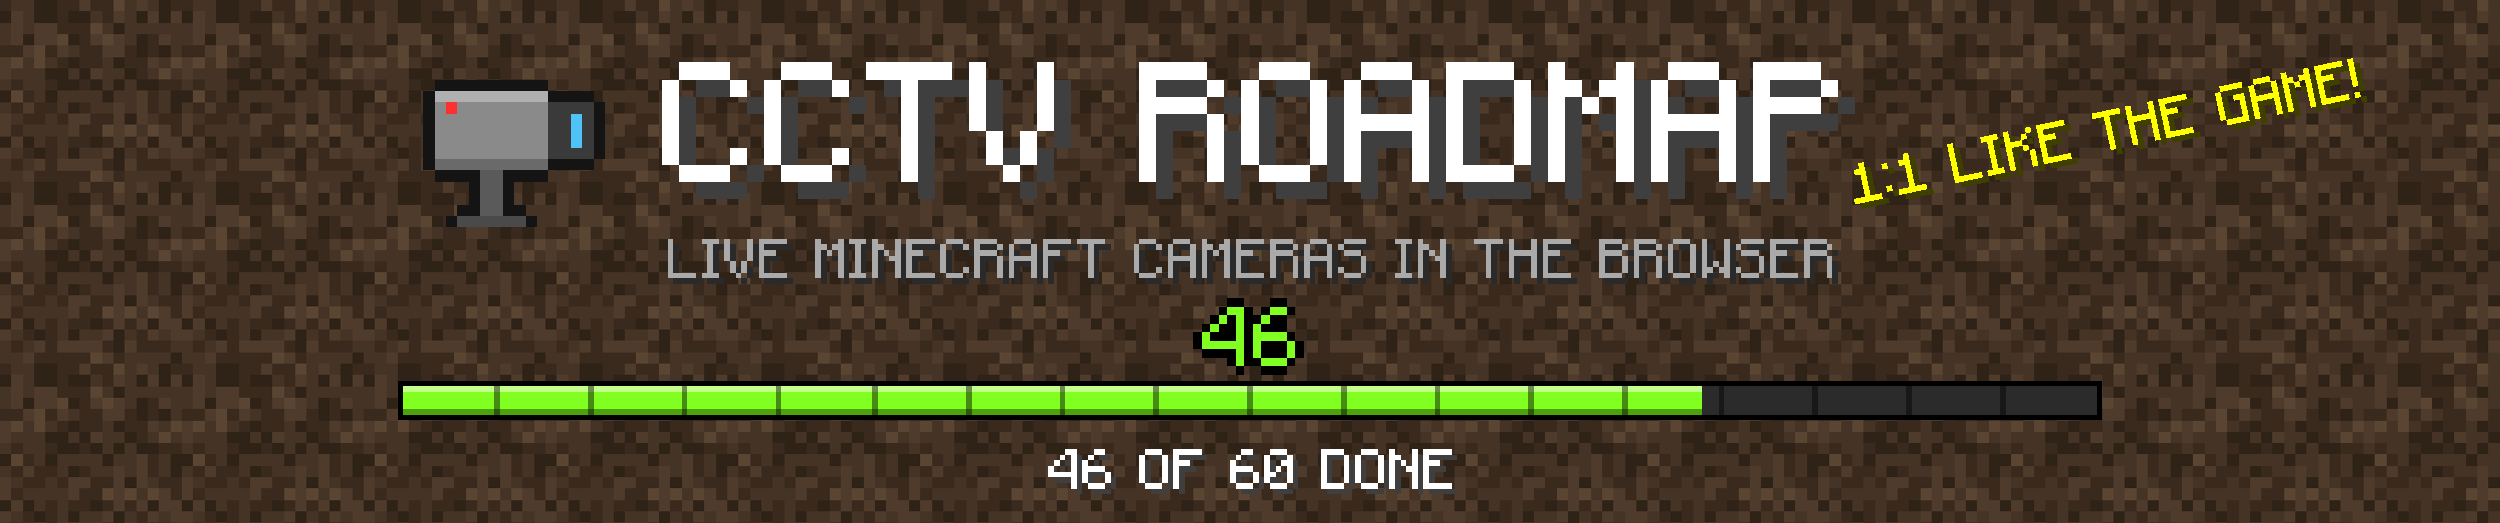
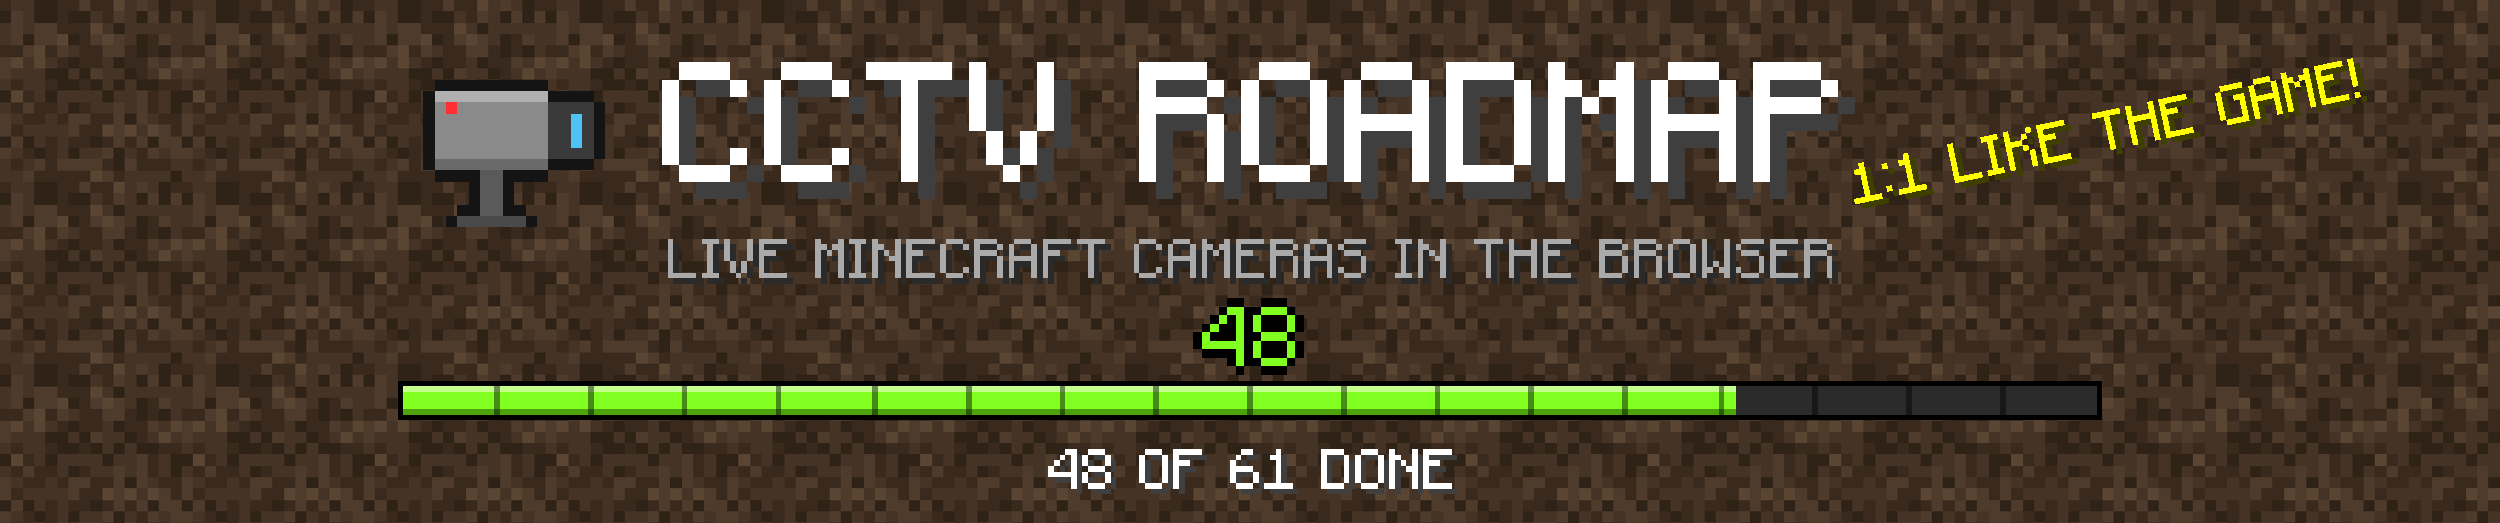
<svg xmlns="http://www.w3.org/2000/svg" width="880" height="184" viewBox="0 0 880 184" shape-rendering="crispEdges" role="img">
  <defs>
    <pattern id="dirt" width="64" height="64" patternUnits="userSpaceOnUse">
      <path fill="#3a2a1d" d="M0 0h4v4h-4zM20 0h8v4h-8zM32 0h8v4h-8zM60 0h4v4h-4zM20 4h4v4h-4zM36 4h4v4h-4zM20 8h12v4h-12zM28 12h4v4h-4zM52 12h4v4h-4zM0 16h8v4h-8zM16 16h4v4h-4zM28 16h8v4h-8zM44 16h4v4h-4zM52 16h4v4h-4zM20 20h4v4h-4zM28 20h8v4h-8zM44 20h8v4h-8zM48 24h4v4h-4zM4 28h4v4h-4zM16 28h4v4h-4zM28 28h4v4h-4zM56 28h8v4h-8zM8 32h4v4h-4zM52 32h4v4h-4zM4 36h4v4h-4zM12 36h8v4h-8zM28 36h4v4h-4zM52 36h4v4h-4zM8 40h8v4h-8zM20 40h4v4h-4zM32 40h8v4h-8zM56 40h8v4h-8zM4 44h4v4h-4zM28 44h8v4h-8zM60 44h4v4h-4zM16 48h4v4h-4zM24 48h8v4h-8zM36 48h4v4h-4zM44 48h4v4h-4zM8 52h4v4h-4zM16 52h4v4h-4zM48 52h4v4h-4zM4 56h4v4h-4zM16 56h4v4h-4zM36 56h4v4h-4zM48 56h12v4h-12zM12 60h20v4h-20zM40 60h4v4h-4z" />
      <path fill="#453325" d="M4 0h8v4h-8zM44 0h4v4h-4zM52 0h4v4h-4zM8 4h4v4h-4zM32 4h4v4h-4zM44 4h4v4h-4zM0 8h4v4h-4zM8 8h4v4h-4zM36 8h4v4h-4zM44 8h20v4h-20zM0 12h4v4h-4zM44 12h4v4h-4zM60 12h4v4h-4zM24 16h4v4h-4zM60 16h4v4h-4zM8 20h4v4h-4zM16 20h4v4h-4zM36 20h4v4h-4zM56 20h4v4h-4zM4 24h12v4h-12zM24 24h4v4h-4zM36 24h8v4h-8zM52 24h4v4h-4zM60 24h4v4h-4zM0 28h4v4h-4zM8 28h8v4h-8zM36 28h4v4h-4zM44 28h4v4h-4zM12 32h4v4h-4zM20 32h16v4h-16zM40 32h8v4h-8zM56 32h4v4h-4zM0 36h4v4h-4zM20 36h4v4h-4zM32 36h8v4h-8zM44 36h4v4h-4zM56 36h4v4h-4zM4 40h4v4h-4zM16 40h4v4h-4zM52 40h4v4h-4zM8 44h16v4h-16zM48 44h4v4h-4zM12 48h4v4h-4zM20 48h4v4h-4zM4 52h4v4h-4zM20 52h4v4h-4zM28 52h8v4h-8zM44 52h4v4h-4zM56 52h4v4h-4zM0 56h4v4h-4zM8 56h4v4h-4zM60 56h4v4h-4zM0 60h8v4h-8zM44 60h16v4h-16z" />
      <path fill="#2f2217" d="M12 0h8v4h-8zM56 0h4v4h-4zM0 4h4v4h-4zM12 4h8v4h-8zM24 4h8v4h-8zM48 4h4v4h-4zM56 4h4v4h-4zM40 8h4v4h-4zM8 12h4v4h-4zM24 12h4v4h-4zM48 12h4v4h-4zM48 16h4v4h-4zM56 16h4v4h-4zM24 20h4v4h-4zM40 20h4v4h-4zM16 24h8v4h-8zM28 24h4v4h-4zM44 24h4v4h-4zM20 28h8v4h-8zM32 28h4v4h-4zM40 28h4v4h-4zM48 28h8v4h-8zM0 32h4v4h-4zM16 32h4v4h-4zM36 32h4v4h-4zM60 32h4v4h-4zM24 36h4v4h-4zM60 36h4v4h-4zM44 40h4v4h-4zM0 48h4v4h-4zM8 48h4v4h-4zM32 48h4v4h-4zM52 48h4v4h-4zM12 52h4v4h-4zM24 52h4v4h-4zM40 52h4v4h-4zM40 56h4v4h-4zM60 60h4v4h-4z" />
      <path fill="#4f3b2b" d="M28 0h4v4h-4zM48 0h4v4h-4zM4 4h4v4h-4zM40 4h4v4h-4zM52 4h4v4h-4zM60 4h4v4h-4zM4 8h4v4h-4zM12 8h8v4h-8zM4 12h4v4h-4zM12 12h8v4h-8zM32 12h4v4h-4zM40 12h4v4h-4zM56 12h4v4h-4zM8 16h4v4h-4zM20 16h4v4h-4zM36 16h8v4h-8zM0 20h4v4h-4zM52 20h4v4h-4zM0 24h4v4h-4zM32 24h4v4h-4zM48 32h4v4h-4zM8 36h4v4h-4zM40 36h4v4h-4zM48 36h4v4h-4zM0 40h4v4h-4zM24 40h8v4h-8zM40 40h4v4h-4zM48 40h4v4h-4zM0 44h4v4h-4zM24 44h4v4h-4zM40 44h4v4h-4zM56 44h4v4h-4zM4 48h4v4h-4zM40 48h4v4h-4zM48 48h4v4h-4zM56 48h8v4h-8zM0 52h4v4h-4zM36 52h4v4h-4zM52 52h4v4h-4zM60 52h4v4h-4zM12 56h4v4h-4zM20 56h16v4h-16zM44 56h4v4h-4zM8 60h4v4h-4zM36 60h4v4h-4z" />
      <path fill="#5a4533" d="M40 0h4v4h-4zM32 8h4v4h-4zM20 12h4v4h-4zM36 12h4v4h-4zM12 16h4v4h-4zM4 20h4v4h-4zM12 20h4v4h-4zM60 20h4v4h-4zM56 24h4v4h-4zM4 32h4v4h-4zM36 44h4v4h-4zM44 44h4v4h-4zM52 44h4v4h-4zM32 60h4v4h-4z" />
    </pattern>
  </defs>
  <rect x="0" y="0" width="880" height="184" fill="url(#dirt)" />
  <path fill="#3f3f3f" d="M245 28h18v6h-18zM239 34h6v6h-6zM263 34h6v6h-6zM239 40h6v6h-6zM239 46h6v6h-6zM239 52h6v6h-6zM239 58h6v6h-6zM263 58h6v6h-6zM245 64h18v6h-18zM281 28h18v6h-18zM275 34h6v6h-6zM299 34h6v6h-6zM275 40h6v6h-6zM275 46h6v6h-6zM275 52h6v6h-6zM275 58h6v6h-6zM299 58h6v6h-6zM281 64h18v6h-18zM311 28h30v6h-30zM323 34h6v6h-6zM323 40h6v6h-6zM323 46h6v6h-6zM323 52h6v6h-6zM323 58h6v6h-6zM323 64h6v6h-6zM347 28h6v6h-6zM371 28h6v6h-6zM347 34h6v6h-6zM371 34h6v6h-6zM347 40h6v6h-6zM371 40h6v6h-6zM347 46h6v6h-6zM371 46h6v6h-6zM353 52h6v6h-6zM365 52h6v6h-6zM353 58h6v6h-6zM365 58h6v6h-6zM359 64h6v6h-6zM407 28h24v6h-24zM407 34h6v6h-6zM431 34h6v6h-6zM407 40h24v6h-24zM407 46h6v6h-6zM431 46h6v6h-6zM407 52h6v6h-6zM431 52h6v6h-6zM407 58h6v6h-6zM431 58h6v6h-6zM407 64h6v6h-6zM431 64h6v6h-6zM449 28h18v6h-18zM443 34h6v6h-6zM467 34h6v6h-6zM443 40h6v6h-6zM467 40h6v6h-6zM443 46h6v6h-6zM467 46h6v6h-6zM443 52h6v6h-6zM467 52h6v6h-6zM443 58h6v6h-6zM467 58h6v6h-6zM449 64h18v6h-18zM485 28h18v6h-18zM479 34h6v6h-6zM503 34h6v6h-6zM479 40h6v6h-6zM503 40h6v6h-6zM479 46h30v6h-30zM479 52h6v6h-6zM503 52h6v6h-6zM479 58h6v6h-6zM503 58h6v6h-6zM479 64h6v6h-6zM503 64h6v6h-6zM515 28h24v6h-24zM515 34h6v6h-6zM539 34h6v6h-6zM515 40h6v6h-6zM539 40h6v6h-6zM515 46h6v6h-6zM539 46h6v6h-6zM515 52h6v6h-6zM539 52h6v6h-6zM515 58h6v6h-6zM539 58h6v6h-6zM515 64h24v6h-24zM551 28h6v6h-6zM575 28h6v6h-6zM551 34h12v6h-12zM569 34h12v6h-12zM551 40h6v6h-6zM563 40h6v6h-6zM575 40h6v6h-6zM551 46h6v6h-6zM575 46h6v6h-6zM551 52h6v6h-6zM575 52h6v6h-6zM551 58h6v6h-6zM575 58h6v6h-6zM551 64h6v6h-6zM575 64h6v6h-6zM593 28h18v6h-18zM587 34h6v6h-6zM611 34h6v6h-6zM587 40h6v6h-6zM611 40h6v6h-6zM587 46h30v6h-30zM587 52h6v6h-6zM611 52h6v6h-6zM587 58h6v6h-6zM611 58h6v6h-6zM587 64h6v6h-6zM611 64h6v6h-6zM623 28h24v6h-24zM623 34h6v6h-6zM647 34h6v6h-6zM623 40h24v6h-24zM623 46h6v6h-6zM623 52h6v6h-6zM623 58h6v6h-6zM623 64h6v6h-6z" />
  <path fill="#ffffff" d="M239 22h18v6h-18zM233 28h6v6h-6zM257 28h6v6h-6zM233 34h6v6h-6zM233 40h6v6h-6zM233 46h6v6h-6zM233 52h6v6h-6zM257 52h6v6h-6zM239 58h18v6h-18zM275 22h18v6h-18zM269 28h6v6h-6zM293 28h6v6h-6zM269 34h6v6h-6zM269 40h6v6h-6zM269 46h6v6h-6zM269 52h6v6h-6zM293 52h6v6h-6zM275 58h18v6h-18zM305 22h30v6h-30zM317 28h6v6h-6zM317 34h6v6h-6zM317 40h6v6h-6zM317 46h6v6h-6zM317 52h6v6h-6zM317 58h6v6h-6zM341 22h6v6h-6zM365 22h6v6h-6zM341 28h6v6h-6zM365 28h6v6h-6zM341 34h6v6h-6zM365 34h6v6h-6zM341 40h6v6h-6zM365 40h6v6h-6zM347 46h6v6h-6zM359 46h6v6h-6zM347 52h6v6h-6zM359 52h6v6h-6zM353 58h6v6h-6zM401 22h24v6h-24zM401 28h6v6h-6zM425 28h6v6h-6zM401 34h24v6h-24zM401 40h6v6h-6zM425 40h6v6h-6zM401 46h6v6h-6zM425 46h6v6h-6zM401 52h6v6h-6zM425 52h6v6h-6zM401 58h6v6h-6zM425 58h6v6h-6zM443 22h18v6h-18zM437 28h6v6h-6zM461 28h6v6h-6zM437 34h6v6h-6zM461 34h6v6h-6zM437 40h6v6h-6zM461 40h6v6h-6zM437 46h6v6h-6zM461 46h6v6h-6zM437 52h6v6h-6zM461 52h6v6h-6zM443 58h18v6h-18zM479 22h18v6h-18zM473 28h6v6h-6zM497 28h6v6h-6zM473 34h6v6h-6zM497 34h6v6h-6zM473 40h30v6h-30zM473 46h6v6h-6zM497 46h6v6h-6zM473 52h6v6h-6zM497 52h6v6h-6zM473 58h6v6h-6zM497 58h6v6h-6zM509 22h24v6h-24zM509 28h6v6h-6zM533 28h6v6h-6zM509 34h6v6h-6zM533 34h6v6h-6zM509 40h6v6h-6zM533 40h6v6h-6zM509 46h6v6h-6zM533 46h6v6h-6zM509 52h6v6h-6zM533 52h6v6h-6zM509 58h24v6h-24zM545 22h6v6h-6zM569 22h6v6h-6zM545 28h12v6h-12zM563 28h12v6h-12zM545 34h6v6h-6zM557 34h6v6h-6zM569 34h6v6h-6zM545 40h6v6h-6zM569 40h6v6h-6zM545 46h6v6h-6zM569 46h6v6h-6zM545 52h6v6h-6zM569 52h6v6h-6zM545 58h6v6h-6zM569 58h6v6h-6zM587 22h18v6h-18zM581 28h6v6h-6zM605 28h6v6h-6zM581 34h6v6h-6zM605 34h6v6h-6zM581 40h30v6h-30zM581 46h6v6h-6zM605 46h6v6h-6zM581 52h6v6h-6zM605 52h6v6h-6zM581 58h6v6h-6zM605 58h6v6h-6zM617 22h24v6h-24zM617 28h6v6h-6zM641 28h6v6h-6zM617 34h24v6h-24zM617 40h6v6h-6zM617 46h6v6h-6zM617 52h6v6h-6zM617 58h6v6h-6z" />
  <path fill="#141414" d="M153 28h40v4h-40zM149 32h4v4h-4zM193 32h16v4h-16zM149 36h4v4h-4zM209 36h4v4h-4zM149 40h4v4h-4zM209 40h4v4h-4zM149 44h4v4h-4zM209 44h4v4h-4zM149 48h4v4h-4zM209 48h4v4h-4zM149 52h4v4h-4zM209 52h4v4h-4zM149 56h4v4h-4zM193 56h16v4h-16zM153 60h16v4h-16zM177 60h16v4h-16zM165 64h4v4h-4zM177 64h4v4h-4zM165 68h4v4h-4zM177 68h4v4h-4zM161 72h8v4h-8zM177 72h8v4h-8zM157 76h4v4h-4zM185 76h4v4h-4z" />
  <path fill="#b0b0b0" d="M153 32h40v4h-40z" />
  <path fill="#8a8a8a" d="M153 36h4v4h-4zM161 36h32v4h-32zM153 40h40v4h-40zM153 44h40v4h-40zM153 48h40v4h-40zM153 52h40v4h-40z" />
  <path fill="#ff3030" d="M157 36h4v4h-4z" />
  <path fill="#3a3a3a" d="M193 36h16v4h-16zM193 40h8v4h-8zM205 40h4v4h-4zM193 44h8v4h-8zM205 44h4v4h-4zM193 48h8v4h-8zM205 48h4v4h-4zM193 52h16v4h-16z" />
  <path fill="#4fc3f7" d="M201 40h4v4h-4zM201 44h4v4h-4zM201 48h4v4h-4z" />
  <path fill="#6a6a6a" d="M153 56h40v4h-40z" />
  <path fill="#5a5a5a" d="M169 60h8v4h-8zM169 64h8v4h-8zM169 68h8v4h-8zM169 72h8v4h-8z" />
  <path fill="#4a4a4a" d="M161 76h24v4h-24z" />
  <g transform="translate(653 72) rotate(-12)">
    <path fill="#3f3f00" d="M6 -12h2v2h-2zM4 -10h4v2h-4zM6 -8h2v2h-2zM6 -6h2v2h-2zM6 -4h2v2h-2zM6 -2h2v2h-2zM2 0h10v2h-10zM14 -10h2v2h-2zM14 -2h2v2h-2zM22 -12h2v2h-2zM20 -10h4v2h-4zM22 -8h2v2h-2zM22 -6h2v2h-2zM22 -4h2v2h-2zM22 -2h2v2h-2zM18 0h10v2h-10zM38 -12h2v2h-2zM38 -10h2v2h-2zM38 -8h2v2h-2zM38 -6h2v2h-2zM38 -4h2v2h-2zM38 -2h2v2h-2zM38 0h10v2h-10zM50 -12h6v2h-6zM52 -10h2v2h-2zM52 -8h2v2h-2zM52 -6h2v2h-2zM52 -4h2v2h-2zM52 -2h2v2h-2zM50 0h6v2h-6zM58 -12h2v2h-2zM66 -12h2v2h-2zM58 -10h2v2h-2zM64 -10h2v2h-2zM58 -8h6v2h-6zM58 -6h2v2h-2zM64 -6h2v2h-2zM58 -4h2v2h-2zM66 -4h2v2h-2zM58 -2h2v2h-2zM66 -2h2v2h-2zM58 0h2v2h-2zM66 0h2v2h-2zM70 -12h10v2h-10zM70 -10h2v2h-2zM70 -8h6v2h-6zM70 -6h2v2h-2zM70 -4h2v2h-2zM70 -2h2v2h-2zM70 0h10v2h-10zM90 -12h10v2h-10zM94 -10h2v2h-2zM94 -8h2v2h-2zM94 -6h2v2h-2zM94 -4h2v2h-2zM94 -2h2v2h-2zM94 0h2v2h-2zM102 -12h2v2h-2zM110 -12h2v2h-2zM102 -10h2v2h-2zM110 -10h2v2h-2zM102 -8h10v2h-10zM102 -6h2v2h-2zM110 -6h2v2h-2zM102 -4h2v2h-2zM110 -4h2v2h-2zM102 -2h2v2h-2zM110 -2h2v2h-2zM102 0h2v2h-2zM110 0h2v2h-2zM114 -12h10v2h-10zM114 -10h2v2h-2zM114 -8h6v2h-6zM114 -6h2v2h-2zM114 -4h2v2h-2zM114 -2h2v2h-2zM114 0h10v2h-10zM136 -12h8v2h-8zM134 -10h2v2h-2zM134 -8h2v2h-2zM140 -8h4v2h-4zM134 -6h2v2h-2zM142 -6h2v2h-2zM134 -4h2v2h-2zM142 -4h2v2h-2zM134 -2h2v2h-2zM142 -2h2v2h-2zM136 0h8v2h-8zM148 -12h6v2h-6zM146 -10h2v2h-2zM154 -10h2v2h-2zM146 -8h2v2h-2zM154 -8h2v2h-2zM146 -6h10v2h-10zM146 -4h2v2h-2zM154 -4h2v2h-2zM146 -2h2v2h-2zM154 -2h2v2h-2zM146 0h2v2h-2zM154 0h2v2h-2zM158 -12h2v2h-2zM166 -12h2v2h-2zM158 -10h4v2h-4zM164 -10h4v2h-4zM158 -8h2v2h-2zM162 -8h2v2h-2zM166 -8h2v2h-2zM158 -6h2v2h-2zM166 -6h2v2h-2zM158 -4h2v2h-2zM166 -4h2v2h-2zM158 -2h2v2h-2zM166 -2h2v2h-2zM158 0h2v2h-2zM166 0h2v2h-2zM170 -12h10v2h-10zM170 -10h2v2h-2zM170 -8h6v2h-6zM170 -6h2v2h-2zM170 -4h2v2h-2zM170 -2h2v2h-2zM170 0h10v2h-10zM182 -12h2v2h-2zM182 -10h2v2h-2zM182 -8h2v2h-2zM182 -6h2v2h-2zM182 -4h2v2h-2zM182 0h2v2h-2z" />
    <path fill="#ffff00" d="M4 -14h2v2h-2zM2 -12h4v2h-4zM4 -10h2v2h-2zM4 -8h2v2h-2zM4 -6h2v2h-2zM4 -4h2v2h-2zM0 -2h10v2h-10zM12 -12h2v2h-2zM12 -4h2v2h-2zM20 -14h2v2h-2zM18 -12h4v2h-4zM20 -10h2v2h-2zM20 -8h2v2h-2zM20 -6h2v2h-2zM20 -4h2v2h-2zM16 -2h10v2h-10zM36 -14h2v2h-2zM36 -12h2v2h-2zM36 -10h2v2h-2zM36 -8h2v2h-2zM36 -6h2v2h-2zM36 -4h2v2h-2zM36 -2h10v2h-10zM48 -14h6v2h-6zM50 -12h2v2h-2zM50 -10h2v2h-2zM50 -8h2v2h-2zM50 -6h2v2h-2zM50 -4h2v2h-2zM48 -2h6v2h-6zM56 -14h2v2h-2zM64 -14h2v2h-2zM56 -12h2v2h-2zM62 -12h2v2h-2zM56 -10h6v2h-6zM56 -8h2v2h-2zM62 -8h2v2h-2zM56 -6h2v2h-2zM64 -6h2v2h-2zM56 -4h2v2h-2zM64 -4h2v2h-2zM56 -2h2v2h-2zM64 -2h2v2h-2zM68 -14h10v2h-10zM68 -12h2v2h-2zM68 -10h6v2h-6zM68 -8h2v2h-2zM68 -6h2v2h-2zM68 -4h2v2h-2zM68 -2h10v2h-10zM88 -14h10v2h-10zM92 -12h2v2h-2zM92 -10h2v2h-2zM92 -8h2v2h-2zM92 -6h2v2h-2zM92 -4h2v2h-2zM92 -2h2v2h-2zM100 -14h2v2h-2zM108 -14h2v2h-2zM100 -12h2v2h-2zM108 -12h2v2h-2zM100 -10h10v2h-10zM100 -8h2v2h-2zM108 -8h2v2h-2zM100 -6h2v2h-2zM108 -6h2v2h-2zM100 -4h2v2h-2zM108 -4h2v2h-2zM100 -2h2v2h-2zM108 -2h2v2h-2zM112 -14h10v2h-10zM112 -12h2v2h-2zM112 -10h6v2h-6zM112 -8h2v2h-2zM112 -6h2v2h-2zM112 -4h2v2h-2zM112 -2h10v2h-10zM134 -14h8v2h-8zM132 -12h2v2h-2zM132 -10h2v2h-2zM138 -10h4v2h-4zM132 -8h2v2h-2zM140 -8h2v2h-2zM132 -6h2v2h-2zM140 -6h2v2h-2zM132 -4h2v2h-2zM140 -4h2v2h-2zM134 -2h8v2h-8zM146 -14h6v2h-6zM144 -12h2v2h-2zM152 -12h2v2h-2zM144 -10h2v2h-2zM152 -10h2v2h-2zM144 -8h10v2h-10zM144 -6h2v2h-2zM152 -6h2v2h-2zM144 -4h2v2h-2zM152 -4h2v2h-2zM144 -2h2v2h-2zM152 -2h2v2h-2zM156 -14h2v2h-2zM164 -14h2v2h-2zM156 -12h4v2h-4zM162 -12h4v2h-4zM156 -10h2v2h-2zM160 -10h2v2h-2zM164 -10h2v2h-2zM156 -8h2v2h-2zM164 -8h2v2h-2zM156 -6h2v2h-2zM164 -6h2v2h-2zM156 -4h2v2h-2zM164 -4h2v2h-2zM156 -2h2v2h-2zM164 -2h2v2h-2zM168 -14h10v2h-10zM168 -12h2v2h-2zM168 -10h6v2h-6zM168 -8h2v2h-2zM168 -6h2v2h-2zM168 -4h2v2h-2zM168 -2h10v2h-10zM180 -14h2v2h-2zM180 -12h2v2h-2zM180 -10h2v2h-2zM180 -8h2v2h-2zM180 -6h2v2h-2zM180 -2h2v2h-2z" />
  </g>
  <path fill="#2a2a2a" d="M237 86h2v2h-2zM237 88h2v2h-2zM237 90h2v2h-2zM237 92h2v2h-2zM237 94h2v2h-2zM237 96h2v2h-2zM237 98h10v2h-10zM249 86h6v2h-6zM251 88h2v2h-2zM251 90h2v2h-2zM251 92h2v2h-2zM251 94h2v2h-2zM251 96h2v2h-2zM249 98h6v2h-6zM257 86h2v2h-2zM265 86h2v2h-2zM257 88h2v2h-2zM265 88h2v2h-2zM257 90h2v2h-2zM265 90h2v2h-2zM257 92h2v2h-2zM265 92h2v2h-2zM259 94h2v2h-2zM263 94h2v2h-2zM259 96h2v2h-2zM263 96h2v2h-2zM261 98h2v2h-2zM269 86h10v2h-10zM269 88h2v2h-2zM269 90h6v2h-6zM269 92h2v2h-2zM269 94h2v2h-2zM269 96h2v2h-2zM269 98h10v2h-10zM289 86h2v2h-2zM297 86h2v2h-2zM289 88h4v2h-4zM295 88h4v2h-4zM289 90h2v2h-2zM293 90h2v2h-2zM297 90h2v2h-2zM289 92h2v2h-2zM297 92h2v2h-2zM289 94h2v2h-2zM297 94h2v2h-2zM289 96h2v2h-2zM297 96h2v2h-2zM289 98h2v2h-2zM297 98h2v2h-2zM301 86h6v2h-6zM303 88h2v2h-2zM303 90h2v2h-2zM303 92h2v2h-2zM303 94h2v2h-2zM303 96h2v2h-2zM301 98h6v2h-6zM309 86h2v2h-2zM317 86h2v2h-2zM309 88h4v2h-4zM317 88h2v2h-2zM309 90h2v2h-2zM313 90h2v2h-2zM317 90h2v2h-2zM309 92h2v2h-2zM315 92h4v2h-4zM309 94h2v2h-2zM317 94h2v2h-2zM309 96h2v2h-2zM317 96h2v2h-2zM309 98h2v2h-2zM317 98h2v2h-2zM321 86h10v2h-10zM321 88h2v2h-2zM321 90h6v2h-6zM321 92h2v2h-2zM321 94h2v2h-2zM321 96h2v2h-2zM321 98h10v2h-10zM335 86h6v2h-6zM333 88h2v2h-2zM341 88h2v2h-2zM333 90h2v2h-2zM333 92h2v2h-2zM333 94h2v2h-2zM333 96h2v2h-2zM341 96h2v2h-2zM335 98h6v2h-6zM345 86h8v2h-8zM345 88h2v2h-2zM353 88h2v2h-2zM345 90h8v2h-8zM345 92h2v2h-2zM353 92h2v2h-2zM345 94h2v2h-2zM353 94h2v2h-2zM345 96h2v2h-2zM353 96h2v2h-2zM345 98h2v2h-2zM353 98h2v2h-2zM359 86h6v2h-6zM357 88h2v2h-2zM365 88h2v2h-2zM357 90h2v2h-2zM365 90h2v2h-2zM357 92h10v2h-10zM357 94h2v2h-2zM365 94h2v2h-2zM357 96h2v2h-2zM365 96h2v2h-2zM357 98h2v2h-2zM365 98h2v2h-2zM369 86h10v2h-10zM369 88h2v2h-2zM369 90h6v2h-6zM369 92h2v2h-2zM369 94h2v2h-2zM369 96h2v2h-2zM369 98h2v2h-2zM381 86h10v2h-10zM385 88h2v2h-2zM385 90h2v2h-2zM385 92h2v2h-2zM385 94h2v2h-2zM385 96h2v2h-2zM385 98h2v2h-2zM403 86h6v2h-6zM401 88h2v2h-2zM409 88h2v2h-2zM401 90h2v2h-2zM401 92h2v2h-2zM401 94h2v2h-2zM401 96h2v2h-2zM409 96h2v2h-2zM403 98h6v2h-6zM415 86h6v2h-6zM413 88h2v2h-2zM421 88h2v2h-2zM413 90h2v2h-2zM421 90h2v2h-2zM413 92h10v2h-10zM413 94h2v2h-2zM421 94h2v2h-2zM413 96h2v2h-2zM421 96h2v2h-2zM413 98h2v2h-2zM421 98h2v2h-2zM425 86h2v2h-2zM433 86h2v2h-2zM425 88h4v2h-4zM431 88h4v2h-4zM425 90h2v2h-2zM429 90h2v2h-2zM433 90h2v2h-2zM425 92h2v2h-2zM433 92h2v2h-2zM425 94h2v2h-2zM433 94h2v2h-2zM425 96h2v2h-2zM433 96h2v2h-2zM425 98h2v2h-2zM433 98h2v2h-2zM437 86h10v2h-10zM437 88h2v2h-2zM437 90h6v2h-6zM437 92h2v2h-2zM437 94h2v2h-2zM437 96h2v2h-2zM437 98h10v2h-10zM449 86h8v2h-8zM449 88h2v2h-2zM457 88h2v2h-2zM449 90h8v2h-8zM449 92h2v2h-2zM457 92h2v2h-2zM449 94h2v2h-2zM457 94h2v2h-2zM449 96h2v2h-2zM457 96h2v2h-2zM449 98h2v2h-2zM457 98h2v2h-2zM463 86h6v2h-6zM461 88h2v2h-2zM469 88h2v2h-2zM461 90h2v2h-2zM469 90h2v2h-2zM461 92h10v2h-10zM461 94h2v2h-2zM469 94h2v2h-2zM461 96h2v2h-2zM469 96h2v2h-2zM461 98h2v2h-2zM469 98h2v2h-2zM475 86h8v2h-8zM473 88h2v2h-2zM475 90h6v2h-6zM481 92h2v2h-2zM481 94h2v2h-2zM473 96h2v2h-2zM481 96h2v2h-2zM475 98h6v2h-6zM493 86h6v2h-6zM495 88h2v2h-2zM495 90h2v2h-2zM495 92h2v2h-2zM495 94h2v2h-2zM495 96h2v2h-2zM493 98h6v2h-6zM501 86h2v2h-2zM509 86h2v2h-2zM501 88h4v2h-4zM509 88h2v2h-2zM501 90h2v2h-2zM505 90h2v2h-2zM509 90h2v2h-2zM501 92h2v2h-2zM507 92h4v2h-4zM501 94h2v2h-2zM509 94h2v2h-2zM501 96h2v2h-2zM509 96h2v2h-2zM501 98h2v2h-2zM509 98h2v2h-2zM521 86h10v2h-10zM525 88h2v2h-2zM525 90h2v2h-2zM525 92h2v2h-2zM525 94h2v2h-2zM525 96h2v2h-2zM525 98h2v2h-2zM533 86h2v2h-2zM541 86h2v2h-2zM533 88h2v2h-2zM541 88h2v2h-2zM533 90h10v2h-10zM533 92h2v2h-2zM541 92h2v2h-2zM533 94h2v2h-2zM541 94h2v2h-2zM533 96h2v2h-2zM541 96h2v2h-2zM533 98h2v2h-2zM541 98h2v2h-2zM545 86h10v2h-10zM545 88h2v2h-2zM545 90h6v2h-6zM545 92h2v2h-2zM545 94h2v2h-2zM545 96h2v2h-2zM545 98h10v2h-10zM565 86h8v2h-8zM565 88h2v2h-2zM573 88h2v2h-2zM565 90h8v2h-8zM565 92h2v2h-2zM573 92h2v2h-2zM565 94h2v2h-2zM573 94h2v2h-2zM565 96h2v2h-2zM573 96h2v2h-2zM565 98h8v2h-8zM577 86h8v2h-8zM577 88h2v2h-2zM585 88h2v2h-2zM577 90h8v2h-8zM577 92h2v2h-2zM585 92h2v2h-2zM577 94h2v2h-2zM585 94h2v2h-2zM577 96h2v2h-2zM585 96h2v2h-2zM577 98h2v2h-2zM585 98h2v2h-2zM591 86h6v2h-6zM589 88h2v2h-2zM597 88h2v2h-2zM589 90h2v2h-2zM597 90h2v2h-2zM589 92h2v2h-2zM597 92h2v2h-2zM589 94h2v2h-2zM597 94h2v2h-2zM589 96h2v2h-2zM597 96h2v2h-2zM591 98h6v2h-6zM601 86h2v2h-2zM609 86h2v2h-2zM601 88h2v2h-2zM609 88h2v2h-2zM601 90h2v2h-2zM609 90h2v2h-2zM601 92h2v2h-2zM609 92h2v2h-2zM601 94h2v2h-2zM605 94h2v2h-2zM609 94h2v2h-2zM601 96h4v2h-4zM607 96h4v2h-4zM601 98h2v2h-2zM609 98h2v2h-2zM615 86h8v2h-8zM613 88h2v2h-2zM615 90h6v2h-6zM621 92h2v2h-2zM621 94h2v2h-2zM613 96h2v2h-2zM621 96h2v2h-2zM615 98h6v2h-6zM625 86h10v2h-10zM625 88h2v2h-2zM625 90h6v2h-6zM625 92h2v2h-2zM625 94h2v2h-2zM625 96h2v2h-2zM625 98h10v2h-10zM637 86h8v2h-8zM637 88h2v2h-2zM645 88h2v2h-2zM637 90h8v2h-8zM637 92h2v2h-2zM645 92h2v2h-2zM637 94h2v2h-2zM645 94h2v2h-2zM637 96h2v2h-2zM645 96h2v2h-2zM637 98h2v2h-2zM645 98h2v2h-2z" />
  <path fill="#aaaaaa" d="M235 84h2v2h-2zM235 86h2v2h-2zM235 88h2v2h-2zM235 90h2v2h-2zM235 92h2v2h-2zM235 94h2v2h-2zM235 96h10v2h-10zM247 84h6v2h-6zM249 86h2v2h-2zM249 88h2v2h-2zM249 90h2v2h-2zM249 92h2v2h-2zM249 94h2v2h-2zM247 96h6v2h-6zM255 84h2v2h-2zM263 84h2v2h-2zM255 86h2v2h-2zM263 86h2v2h-2zM255 88h2v2h-2zM263 88h2v2h-2zM255 90h2v2h-2zM263 90h2v2h-2zM257 92h2v2h-2zM261 92h2v2h-2zM257 94h2v2h-2zM261 94h2v2h-2zM259 96h2v2h-2zM267 84h10v2h-10zM267 86h2v2h-2zM267 88h6v2h-6zM267 90h2v2h-2zM267 92h2v2h-2zM267 94h2v2h-2zM267 96h10v2h-10zM287 84h2v2h-2zM295 84h2v2h-2zM287 86h4v2h-4zM293 86h4v2h-4zM287 88h2v2h-2zM291 88h2v2h-2zM295 88h2v2h-2zM287 90h2v2h-2zM295 90h2v2h-2zM287 92h2v2h-2zM295 92h2v2h-2zM287 94h2v2h-2zM295 94h2v2h-2zM287 96h2v2h-2zM295 96h2v2h-2zM299 84h6v2h-6zM301 86h2v2h-2zM301 88h2v2h-2zM301 90h2v2h-2zM301 92h2v2h-2zM301 94h2v2h-2zM299 96h6v2h-6zM307 84h2v2h-2zM315 84h2v2h-2zM307 86h4v2h-4zM315 86h2v2h-2zM307 88h2v2h-2zM311 88h2v2h-2zM315 88h2v2h-2zM307 90h2v2h-2zM313 90h4v2h-4zM307 92h2v2h-2zM315 92h2v2h-2zM307 94h2v2h-2zM315 94h2v2h-2zM307 96h2v2h-2zM315 96h2v2h-2zM319 84h10v2h-10zM319 86h2v2h-2zM319 88h6v2h-6zM319 90h2v2h-2zM319 92h2v2h-2zM319 94h2v2h-2zM319 96h10v2h-10zM333 84h6v2h-6zM331 86h2v2h-2zM339 86h2v2h-2zM331 88h2v2h-2zM331 90h2v2h-2zM331 92h2v2h-2zM331 94h2v2h-2zM339 94h2v2h-2zM333 96h6v2h-6zM343 84h8v2h-8zM343 86h2v2h-2zM351 86h2v2h-2zM343 88h8v2h-8zM343 90h2v2h-2zM351 90h2v2h-2zM343 92h2v2h-2zM351 92h2v2h-2zM343 94h2v2h-2zM351 94h2v2h-2zM343 96h2v2h-2zM351 96h2v2h-2zM357 84h6v2h-6zM355 86h2v2h-2zM363 86h2v2h-2zM355 88h2v2h-2zM363 88h2v2h-2zM355 90h10v2h-10zM355 92h2v2h-2zM363 92h2v2h-2zM355 94h2v2h-2zM363 94h2v2h-2zM355 96h2v2h-2zM363 96h2v2h-2zM367 84h10v2h-10zM367 86h2v2h-2zM367 88h6v2h-6zM367 90h2v2h-2zM367 92h2v2h-2zM367 94h2v2h-2zM367 96h2v2h-2zM379 84h10v2h-10zM383 86h2v2h-2zM383 88h2v2h-2zM383 90h2v2h-2zM383 92h2v2h-2zM383 94h2v2h-2zM383 96h2v2h-2zM401 84h6v2h-6zM399 86h2v2h-2zM407 86h2v2h-2zM399 88h2v2h-2zM399 90h2v2h-2zM399 92h2v2h-2zM399 94h2v2h-2zM407 94h2v2h-2zM401 96h6v2h-6zM413 84h6v2h-6zM411 86h2v2h-2zM419 86h2v2h-2zM411 88h2v2h-2zM419 88h2v2h-2zM411 90h10v2h-10zM411 92h2v2h-2zM419 92h2v2h-2zM411 94h2v2h-2zM419 94h2v2h-2zM411 96h2v2h-2zM419 96h2v2h-2zM423 84h2v2h-2zM431 84h2v2h-2zM423 86h4v2h-4zM429 86h4v2h-4zM423 88h2v2h-2zM427 88h2v2h-2zM431 88h2v2h-2zM423 90h2v2h-2zM431 90h2v2h-2zM423 92h2v2h-2zM431 92h2v2h-2zM423 94h2v2h-2zM431 94h2v2h-2zM423 96h2v2h-2zM431 96h2v2h-2zM435 84h10v2h-10zM435 86h2v2h-2zM435 88h6v2h-6zM435 90h2v2h-2zM435 92h2v2h-2zM435 94h2v2h-2zM435 96h10v2h-10zM447 84h8v2h-8zM447 86h2v2h-2zM455 86h2v2h-2zM447 88h8v2h-8zM447 90h2v2h-2zM455 90h2v2h-2zM447 92h2v2h-2zM455 92h2v2h-2zM447 94h2v2h-2zM455 94h2v2h-2zM447 96h2v2h-2zM455 96h2v2h-2zM461 84h6v2h-6zM459 86h2v2h-2zM467 86h2v2h-2zM459 88h2v2h-2zM467 88h2v2h-2zM459 90h10v2h-10zM459 92h2v2h-2zM467 92h2v2h-2zM459 94h2v2h-2zM467 94h2v2h-2zM459 96h2v2h-2zM467 96h2v2h-2zM473 84h8v2h-8zM471 86h2v2h-2zM473 88h6v2h-6zM479 90h2v2h-2zM479 92h2v2h-2zM471 94h2v2h-2zM479 94h2v2h-2zM473 96h6v2h-6zM491 84h6v2h-6zM493 86h2v2h-2zM493 88h2v2h-2zM493 90h2v2h-2zM493 92h2v2h-2zM493 94h2v2h-2zM491 96h6v2h-6zM499 84h2v2h-2zM507 84h2v2h-2zM499 86h4v2h-4zM507 86h2v2h-2zM499 88h2v2h-2zM503 88h2v2h-2zM507 88h2v2h-2zM499 90h2v2h-2zM505 90h4v2h-4zM499 92h2v2h-2zM507 92h2v2h-2zM499 94h2v2h-2zM507 94h2v2h-2zM499 96h2v2h-2zM507 96h2v2h-2zM519 84h10v2h-10zM523 86h2v2h-2zM523 88h2v2h-2zM523 90h2v2h-2zM523 92h2v2h-2zM523 94h2v2h-2zM523 96h2v2h-2zM531 84h2v2h-2zM539 84h2v2h-2zM531 86h2v2h-2zM539 86h2v2h-2zM531 88h10v2h-10zM531 90h2v2h-2zM539 90h2v2h-2zM531 92h2v2h-2zM539 92h2v2h-2zM531 94h2v2h-2zM539 94h2v2h-2zM531 96h2v2h-2zM539 96h2v2h-2zM543 84h10v2h-10zM543 86h2v2h-2zM543 88h6v2h-6zM543 90h2v2h-2zM543 92h2v2h-2zM543 94h2v2h-2zM543 96h10v2h-10zM563 84h8v2h-8zM563 86h2v2h-2zM571 86h2v2h-2zM563 88h8v2h-8zM563 90h2v2h-2zM571 90h2v2h-2zM563 92h2v2h-2zM571 92h2v2h-2zM563 94h2v2h-2zM571 94h2v2h-2zM563 96h8v2h-8zM575 84h8v2h-8zM575 86h2v2h-2zM583 86h2v2h-2zM575 88h8v2h-8zM575 90h2v2h-2zM583 90h2v2h-2zM575 92h2v2h-2zM583 92h2v2h-2zM575 94h2v2h-2zM583 94h2v2h-2zM575 96h2v2h-2zM583 96h2v2h-2zM589 84h6v2h-6zM587 86h2v2h-2zM595 86h2v2h-2zM587 88h2v2h-2zM595 88h2v2h-2zM587 90h2v2h-2zM595 90h2v2h-2zM587 92h2v2h-2zM595 92h2v2h-2zM587 94h2v2h-2zM595 94h2v2h-2zM589 96h6v2h-6zM599 84h2v2h-2zM607 84h2v2h-2zM599 86h2v2h-2zM607 86h2v2h-2zM599 88h2v2h-2zM607 88h2v2h-2zM599 90h2v2h-2zM607 90h2v2h-2zM599 92h2v2h-2zM603 92h2v2h-2zM607 92h2v2h-2zM599 94h4v2h-4zM605 94h4v2h-4zM599 96h2v2h-2zM607 96h2v2h-2zM613 84h8v2h-8zM611 86h2v2h-2zM613 88h6v2h-6zM619 90h2v2h-2zM619 92h2v2h-2zM611 94h2v2h-2zM619 94h2v2h-2zM613 96h6v2h-6zM623 84h10v2h-10zM623 86h2v2h-2zM623 88h6v2h-6zM623 90h2v2h-2zM623 92h2v2h-2zM623 94h2v2h-2zM623 96h10v2h-10zM635 84h8v2h-8zM635 86h2v2h-2zM643 86h2v2h-2zM635 88h8v2h-8zM635 90h2v2h-2zM643 90h2v2h-2zM635 92h2v2h-2zM643 92h2v2h-2zM635 94h2v2h-2zM643 94h2v2h-2zM635 96h2v2h-2zM643 96h2v2h-2z" />
-   <path fill="#000000" d="M429 108h6v3h-6zM426 111h3v3h-3zM432 111h3v3h-3zM423 114h3v3h-3zM432 114h3v3h-3zM420 117h3v3h-3zM432 117h3v3h-3zM420 120h15v3h-15zM432 123h3v3h-3zM432 126h3v3h-3zM444 108h6v3h-6zM441 111h3v3h-3zM438 114h3v3h-3zM438 117h12v3h-12zM438 120h3v3h-3zM450 120h3v3h-3zM438 123h3v3h-3zM450 123h3v3h-3zM441 126h9v3h-9z" />
-   <path fill="#000000" d="M435 108h6v3h-6zM432 111h3v3h-3zM438 111h3v3h-3zM429 114h3v3h-3zM438 114h3v3h-3zM426 117h3v3h-3zM438 117h3v3h-3zM426 120h15v3h-15zM438 123h3v3h-3zM438 126h3v3h-3zM450 108h6v3h-6zM447 111h3v3h-3zM444 114h3v3h-3zM444 117h12v3h-12zM444 120h3v3h-3zM456 120h3v3h-3zM444 123h3v3h-3zM456 123h3v3h-3zM447 126h9v3h-9z" />
-   <path fill="#000000" d="M432 105h6v3h-6zM429 108h3v3h-3zM435 108h3v3h-3zM426 111h3v3h-3zM435 111h3v3h-3zM423 114h3v3h-3zM435 114h3v3h-3zM423 117h15v3h-15zM435 120h3v3h-3zM435 123h3v3h-3zM447 105h6v3h-6zM444 108h3v3h-3zM441 111h3v3h-3zM441 114h12v3h-12zM441 117h3v3h-3zM453 117h3v3h-3zM441 120h3v3h-3zM453 120h3v3h-3zM444 123h9v3h-9z" />
-   <path fill="#000000" d="M432 111h6v3h-6zM429 114h3v3h-3zM435 114h3v3h-3zM426 117h3v3h-3zM435 117h3v3h-3zM423 120h3v3h-3zM435 120h3v3h-3zM423 123h15v3h-15zM435 126h3v3h-3zM435 129h3v3h-3zM447 111h6v3h-6zM444 114h3v3h-3zM441 117h3v3h-3zM441 120h12v3h-12zM441 123h3v3h-3zM453 123h3v3h-3zM441 126h3v3h-3zM453 126h3v3h-3zM444 129h9v3h-9z" />
-   <path fill="#80ff20" d="M432 108h6v3h-6zM429 111h3v3h-3zM435 111h3v3h-3zM426 114h3v3h-3zM435 114h3v3h-3zM423 117h3v3h-3zM435 117h3v3h-3zM423 120h15v3h-15zM435 123h3v3h-3zM435 126h3v3h-3zM447 108h6v3h-6zM444 111h3v3h-3zM441 114h3v3h-3zM441 117h12v3h-12zM441 120h3v3h-3zM453 120h3v3h-3zM441 123h3v3h-3zM453 123h3v3h-3zM444 126h9v3h-9z" />
+   <path fill="#000000" d="M429 108h6v3h-6zM426 111h3v3h-3zM432 111h3v3h-3zM423 114h3v3h-3zM432 114h3v3h-3zM420 117h3v3h-3zM432 117h3v3h-3zM420 120h15v3h-15zM432 123h3v3h-3zM432 126h3v3h-3zM441 108h9v3h-9zM438 111h3v3h-3zM450 111h3v3h-3zM438 114h3v3h-3zM450 114h3v3h-3zM441 117h9v3h-9zM438 120h3v3h-3zM450 120h3v3h-3zM438 123h3v3h-3zM450 123h3v3h-3zM441 126h9v3h-9z" />
+   <path fill="#000000" d="M435 108h6v3h-6zM432 111h3v3h-3zM438 111h3v3h-3zM429 114h3v3h-3zM438 114h3v3h-3zM426 117h3v3h-3zM438 117h3v3h-3zM426 120h15v3h-15zM438 123h3v3h-3zM438 126h3v3h-3zM447 108h9v3h-9zM444 111h3v3h-3zM456 111h3v3h-3zM444 114h3v3h-3zM456 114h3v3h-3zM447 117h9v3h-9zM444 120h3v3h-3zM456 120h3v3h-3zM444 123h3v3h-3zM456 123h3v3h-3zM447 126h9v3h-9z" />
+   <path fill="#000000" d="M432 105h6v3h-6zM429 108h3v3h-3zM435 108h3v3h-3zM426 111h3v3h-3zM435 111h3v3h-3zM423 114h3v3h-3zM435 114h3v3h-3zM423 117h15v3h-15zM435 120h3v3h-3zM435 123h3v3h-3zM444 105h9v3h-9zM441 108h3v3h-3zM453 108h3v3h-3zM441 111h3v3h-3zM453 111h3v3h-3zM444 114h9v3h-9zM441 117h3v3h-3zM453 117h3v3h-3zM441 120h3v3h-3zM453 120h3v3h-3zM444 123h9v3h-9z" />
+   <path fill="#000000" d="M432 111h6v3h-6zM429 114h3v3h-3zM435 114h3v3h-3zM426 117h3v3h-3zM435 117h3v3h-3zM423 120h3v3h-3zM435 120h3v3h-3zM423 123h15v3h-15zM435 126h3v3h-3zM435 129h3v3h-3zM444 111h9v3h-9zM441 114h3v3h-3zM453 114h3v3h-3zM441 117h3v3h-3zM453 117h3v3h-3zM444 120h9v3h-9zM441 123h3v3h-3zM453 123h3v3h-3zM441 126h3v3h-3zM453 126h3v3h-3zM444 129h9v3h-9z" />
+   <path fill="#80ff20" d="M432 108h6v3h-6zM429 111h3v3h-3zM435 111h3v3h-3zM426 114h3v3h-3zM435 114h3v3h-3zM423 117h3v3h-3zM435 117h3v3h-3zM423 120h15v3h-15zM435 123h3v3h-3zM435 126h3v3h-3zM444 108h9v3h-9zM441 111h3v3h-3zM453 111h3v3h-3zM441 114h3v3h-3zM453 114h3v3h-3zM444 117h9v3h-9zM441 120h3v3h-3zM453 120h3v3h-3zM441 123h3v3h-3zM453 123h3v3h-3zM444 126h9v3h-9z" />
  <rect x="140" y="134" width="600" height="14" fill="#000000" />
  <rect x="142" y="136" width="596" height="10" fill="#2b2b2b" />
-   <rect x="142" y="136" width="457" height="10" fill="#80ff20" />
-   <rect x="142" y="136" width="457" height="2" fill="#c3ff8a" />
-   <rect x="142" y="144" width="457" height="2" fill="#4ca30c" />
+   <rect x="142" y="136" width="469" height="10" fill="#80ff20" />
+   <rect x="142" y="136" width="469" height="2" fill="#c3ff8a" />
+   <rect x="142" y="144" width="469" height="2" fill="#4ca30c" />
  <rect x="174" y="136" width="2" height="10" fill="#000000" fill-opacity="0.45" />
  <rect x="207" y="136" width="2" height="10" fill="#000000" fill-opacity="0.45" />
  <rect x="240" y="136" width="2" height="10" fill="#000000" fill-opacity="0.45" />
  <rect x="273" y="136" width="2" height="10" fill="#000000" fill-opacity="0.45" />
  <rect x="307" y="136" width="2" height="10" fill="#000000" fill-opacity="0.45" />
  <rect x="340" y="136" width="2" height="10" fill="#000000" fill-opacity="0.45" />
  <rect x="373" y="136" width="2" height="10" fill="#000000" fill-opacity="0.45" />
  <rect x="406" y="136" width="2" height="10" fill="#000000" fill-opacity="0.45" />
  <rect x="439" y="136" width="2" height="10" fill="#000000" fill-opacity="0.45" />
  <rect x="472" y="136" width="2" height="10" fill="#000000" fill-opacity="0.45" />
  <rect x="505" y="136" width="2" height="10" fill="#000000" fill-opacity="0.45" />
  <rect x="538" y="136" width="2" height="10" fill="#000000" fill-opacity="0.45" />
  <rect x="571" y="136" width="2" height="10" fill="#000000" fill-opacity="0.45" />
  <rect x="605" y="136" width="2" height="10" fill="#000000" fill-opacity="0.45" />
  <rect x="638" y="136" width="2" height="10" fill="#000000" fill-opacity="0.45" />
  <rect x="671" y="136" width="2" height="10" fill="#000000" fill-opacity="0.45" />
  <rect x="704" y="136" width="2" height="10" fill="#000000" fill-opacity="0.45" />
-   <path fill="#3f3f3f" d="M377 160h4v2h-4zM375 162h2v2h-2zM379 162h2v2h-2zM373 164h2v2h-2zM379 164h2v2h-2zM371 166h2v2h-2zM379 166h2v2h-2zM371 168h10v2h-10zM379 170h2v2h-2zM379 172h2v2h-2zM387 160h4v2h-4zM385 162h2v2h-2zM383 164h2v2h-2zM383 166h8v2h-8zM383 168h2v2h-2zM391 168h2v2h-2zM383 170h2v2h-2zM391 170h2v2h-2zM385 172h6v2h-6zM405 160h6v2h-6zM403 162h2v2h-2zM411 162h2v2h-2zM403 164h2v2h-2zM411 164h2v2h-2zM403 166h2v2h-2zM411 166h2v2h-2zM403 168h2v2h-2zM411 168h2v2h-2zM403 170h2v2h-2zM411 170h2v2h-2zM405 172h6v2h-6zM415 160h10v2h-10zM415 162h2v2h-2zM415 164h6v2h-6zM415 166h2v2h-2zM415 168h2v2h-2zM415 170h2v2h-2zM415 172h2v2h-2zM439 160h4v2h-4zM437 162h2v2h-2zM435 164h2v2h-2zM435 166h8v2h-8zM435 168h2v2h-2zM443 168h2v2h-2zM435 170h2v2h-2zM443 170h2v2h-2zM437 172h6v2h-6zM449 160h6v2h-6zM447 162h2v2h-2zM455 162h2v2h-2zM447 164h2v2h-2zM453 164h4v2h-4zM447 166h2v2h-2zM451 166h2v2h-2zM455 166h2v2h-2zM447 168h4v2h-4zM455 168h2v2h-2zM447 170h2v2h-2zM455 170h2v2h-2zM449 172h6v2h-6zM467 160h8v2h-8zM467 162h2v2h-2zM475 162h2v2h-2zM467 164h2v2h-2zM475 164h2v2h-2zM467 166h2v2h-2zM475 166h2v2h-2zM467 168h2v2h-2zM475 168h2v2h-2zM467 170h2v2h-2zM475 170h2v2h-2zM467 172h8v2h-8zM481 160h6v2h-6zM479 162h2v2h-2zM487 162h2v2h-2zM479 164h2v2h-2zM487 164h2v2h-2zM479 166h2v2h-2zM487 166h2v2h-2zM479 168h2v2h-2zM487 168h2v2h-2zM479 170h2v2h-2zM487 170h2v2h-2zM481 172h6v2h-6zM491 160h2v2h-2zM499 160h2v2h-2zM491 162h4v2h-4zM499 162h2v2h-2zM491 164h2v2h-2zM495 164h2v2h-2zM499 164h2v2h-2zM491 166h2v2h-2zM497 166h4v2h-4zM491 168h2v2h-2zM499 168h2v2h-2zM491 170h2v2h-2zM499 170h2v2h-2zM491 172h2v2h-2zM499 172h2v2h-2zM503 160h10v2h-10zM503 162h2v2h-2zM503 164h6v2h-6zM503 166h2v2h-2zM503 168h2v2h-2zM503 170h2v2h-2zM503 172h10v2h-10z" />
-   <path fill="#ffffff" d="M375 158h4v2h-4zM373 160h2v2h-2zM377 160h2v2h-2zM371 162h2v2h-2zM377 162h2v2h-2zM369 164h2v2h-2zM377 164h2v2h-2zM369 166h10v2h-10zM377 168h2v2h-2zM377 170h2v2h-2zM385 158h4v2h-4zM383 160h2v2h-2zM381 162h2v2h-2zM381 164h8v2h-8zM381 166h2v2h-2zM389 166h2v2h-2zM381 168h2v2h-2zM389 168h2v2h-2zM383 170h6v2h-6zM403 158h6v2h-6zM401 160h2v2h-2zM409 160h2v2h-2zM401 162h2v2h-2zM409 162h2v2h-2zM401 164h2v2h-2zM409 164h2v2h-2zM401 166h2v2h-2zM409 166h2v2h-2zM401 168h2v2h-2zM409 168h2v2h-2zM403 170h6v2h-6zM413 158h10v2h-10zM413 160h2v2h-2zM413 162h6v2h-6zM413 164h2v2h-2zM413 166h2v2h-2zM413 168h2v2h-2zM413 170h2v2h-2zM437 158h4v2h-4zM435 160h2v2h-2zM433 162h2v2h-2zM433 164h8v2h-8zM433 166h2v2h-2zM441 166h2v2h-2zM433 168h2v2h-2zM441 168h2v2h-2zM435 170h6v2h-6zM447 158h6v2h-6zM445 160h2v2h-2zM453 160h2v2h-2zM445 162h2v2h-2zM451 162h4v2h-4zM445 164h2v2h-2zM449 164h2v2h-2zM453 164h2v2h-2zM445 166h4v2h-4zM453 166h2v2h-2zM445 168h2v2h-2zM453 168h2v2h-2zM447 170h6v2h-6zM465 158h8v2h-8zM465 160h2v2h-2zM473 160h2v2h-2zM465 162h2v2h-2zM473 162h2v2h-2zM465 164h2v2h-2zM473 164h2v2h-2zM465 166h2v2h-2zM473 166h2v2h-2zM465 168h2v2h-2zM473 168h2v2h-2zM465 170h8v2h-8zM479 158h6v2h-6zM477 160h2v2h-2zM485 160h2v2h-2zM477 162h2v2h-2zM485 162h2v2h-2zM477 164h2v2h-2zM485 164h2v2h-2zM477 166h2v2h-2zM485 166h2v2h-2zM477 168h2v2h-2zM485 168h2v2h-2zM479 170h6v2h-6zM489 158h2v2h-2zM497 158h2v2h-2zM489 160h4v2h-4zM497 160h2v2h-2zM489 162h2v2h-2zM493 162h2v2h-2zM497 162h2v2h-2zM489 164h2v2h-2zM495 164h4v2h-4zM489 166h2v2h-2zM497 166h2v2h-2zM489 168h2v2h-2zM497 168h2v2h-2zM489 170h2v2h-2zM497 170h2v2h-2zM501 158h10v2h-10zM501 160h2v2h-2zM501 162h6v2h-6zM501 164h2v2h-2zM501 166h2v2h-2zM501 168h2v2h-2zM501 170h10v2h-10z" />
+   <path fill="#3f3f3f" d="M377 160h4v2h-4zM375 162h2v2h-2zM379 162h2v2h-2zM373 164h2v2h-2zM379 164h2v2h-2zM371 166h2v2h-2zM379 166h2v2h-2zM371 168h10v2h-10zM379 170h2v2h-2zM379 172h2v2h-2zM385 160h6v2h-6zM383 162h2v2h-2zM391 162h2v2h-2zM383 164h2v2h-2zM391 164h2v2h-2zM385 166h6v2h-6zM383 168h2v2h-2zM391 168h2v2h-2zM383 170h2v2h-2zM391 170h2v2h-2zM385 172h6v2h-6zM405 160h6v2h-6zM403 162h2v2h-2zM411 162h2v2h-2zM403 164h2v2h-2zM411 164h2v2h-2zM403 166h2v2h-2zM411 166h2v2h-2zM403 168h2v2h-2zM411 168h2v2h-2zM403 170h2v2h-2zM411 170h2v2h-2zM405 172h6v2h-6zM415 160h10v2h-10zM415 162h2v2h-2zM415 164h6v2h-6zM415 166h2v2h-2zM415 168h2v2h-2zM415 170h2v2h-2zM415 172h2v2h-2zM439 160h4v2h-4zM437 162h2v2h-2zM435 164h2v2h-2zM435 166h8v2h-8zM435 168h2v2h-2zM443 168h2v2h-2zM435 170h2v2h-2zM443 170h2v2h-2zM437 172h6v2h-6zM451 160h2v2h-2zM449 162h4v2h-4zM451 164h2v2h-2zM451 166h2v2h-2zM451 168h2v2h-2zM451 170h2v2h-2zM447 172h10v2h-10zM467 160h8v2h-8zM467 162h2v2h-2zM475 162h2v2h-2zM467 164h2v2h-2zM475 164h2v2h-2zM467 166h2v2h-2zM475 166h2v2h-2zM467 168h2v2h-2zM475 168h2v2h-2zM467 170h2v2h-2zM475 170h2v2h-2zM467 172h8v2h-8zM481 160h6v2h-6zM479 162h2v2h-2zM487 162h2v2h-2zM479 164h2v2h-2zM487 164h2v2h-2zM479 166h2v2h-2zM487 166h2v2h-2zM479 168h2v2h-2zM487 168h2v2h-2zM479 170h2v2h-2zM487 170h2v2h-2zM481 172h6v2h-6zM491 160h2v2h-2zM499 160h2v2h-2zM491 162h4v2h-4zM499 162h2v2h-2zM491 164h2v2h-2zM495 164h2v2h-2zM499 164h2v2h-2zM491 166h2v2h-2zM497 166h4v2h-4zM491 168h2v2h-2zM499 168h2v2h-2zM491 170h2v2h-2zM499 170h2v2h-2zM491 172h2v2h-2zM499 172h2v2h-2zM503 160h10v2h-10zM503 162h2v2h-2zM503 164h6v2h-6zM503 166h2v2h-2zM503 168h2v2h-2zM503 170h2v2h-2zM503 172h10v2h-10z" />
+   <path fill="#ffffff" d="M375 158h4v2h-4zM373 160h2v2h-2zM377 160h2v2h-2zM371 162h2v2h-2zM377 162h2v2h-2zM369 164h2v2h-2zM377 164h2v2h-2zM369 166h10v2h-10zM377 168h2v2h-2zM377 170h2v2h-2zM383 158h6v2h-6zM381 160h2v2h-2zM389 160h2v2h-2zM381 162h2v2h-2zM389 162h2v2h-2zM383 164h6v2h-6zM381 166h2v2h-2zM389 166h2v2h-2zM381 168h2v2h-2zM389 168h2v2h-2zM383 170h6v2h-6zM403 158h6v2h-6zM401 160h2v2h-2zM409 160h2v2h-2zM401 162h2v2h-2zM409 162h2v2h-2zM401 164h2v2h-2zM409 164h2v2h-2zM401 166h2v2h-2zM409 166h2v2h-2zM401 168h2v2h-2zM409 168h2v2h-2zM403 170h6v2h-6zM413 158h10v2h-10zM413 160h2v2h-2zM413 162h6v2h-6zM413 164h2v2h-2zM413 166h2v2h-2zM413 168h2v2h-2zM413 170h2v2h-2zM437 158h4v2h-4zM435 160h2v2h-2zM433 162h2v2h-2zM433 164h8v2h-8zM433 166h2v2h-2zM441 166h2v2h-2zM433 168h2v2h-2zM441 168h2v2h-2zM435 170h6v2h-6zM449 158h2v2h-2zM447 160h4v2h-4zM449 162h2v2h-2zM449 164h2v2h-2zM449 166h2v2h-2zM449 168h2v2h-2zM445 170h10v2h-10zM465 158h8v2h-8zM465 160h2v2h-2zM473 160h2v2h-2zM465 162h2v2h-2zM473 162h2v2h-2zM465 164h2v2h-2zM473 164h2v2h-2zM465 166h2v2h-2zM473 166h2v2h-2zM465 168h2v2h-2zM473 168h2v2h-2zM465 170h8v2h-8zM479 158h6v2h-6zM477 160h2v2h-2zM485 160h2v2h-2zM477 162h2v2h-2zM485 162h2v2h-2zM477 164h2v2h-2zM485 164h2v2h-2zM477 166h2v2h-2zM485 166h2v2h-2zM477 168h2v2h-2zM485 168h2v2h-2zM479 170h6v2h-6zM489 158h2v2h-2zM497 158h2v2h-2zM489 160h4v2h-4zM497 160h2v2h-2zM489 162h2v2h-2zM493 162h2v2h-2zM497 162h2v2h-2zM489 164h2v2h-2zM495 164h4v2h-4zM489 166h2v2h-2zM497 166h2v2h-2zM489 168h2v2h-2zM497 168h2v2h-2zM489 170h2v2h-2zM497 170h2v2h-2zM501 158h10v2h-10zM501 160h2v2h-2zM501 162h6v2h-6zM501 164h2v2h-2zM501 166h2v2h-2zM501 168h2v2h-2zM501 170h10v2h-10z" />
</svg>
